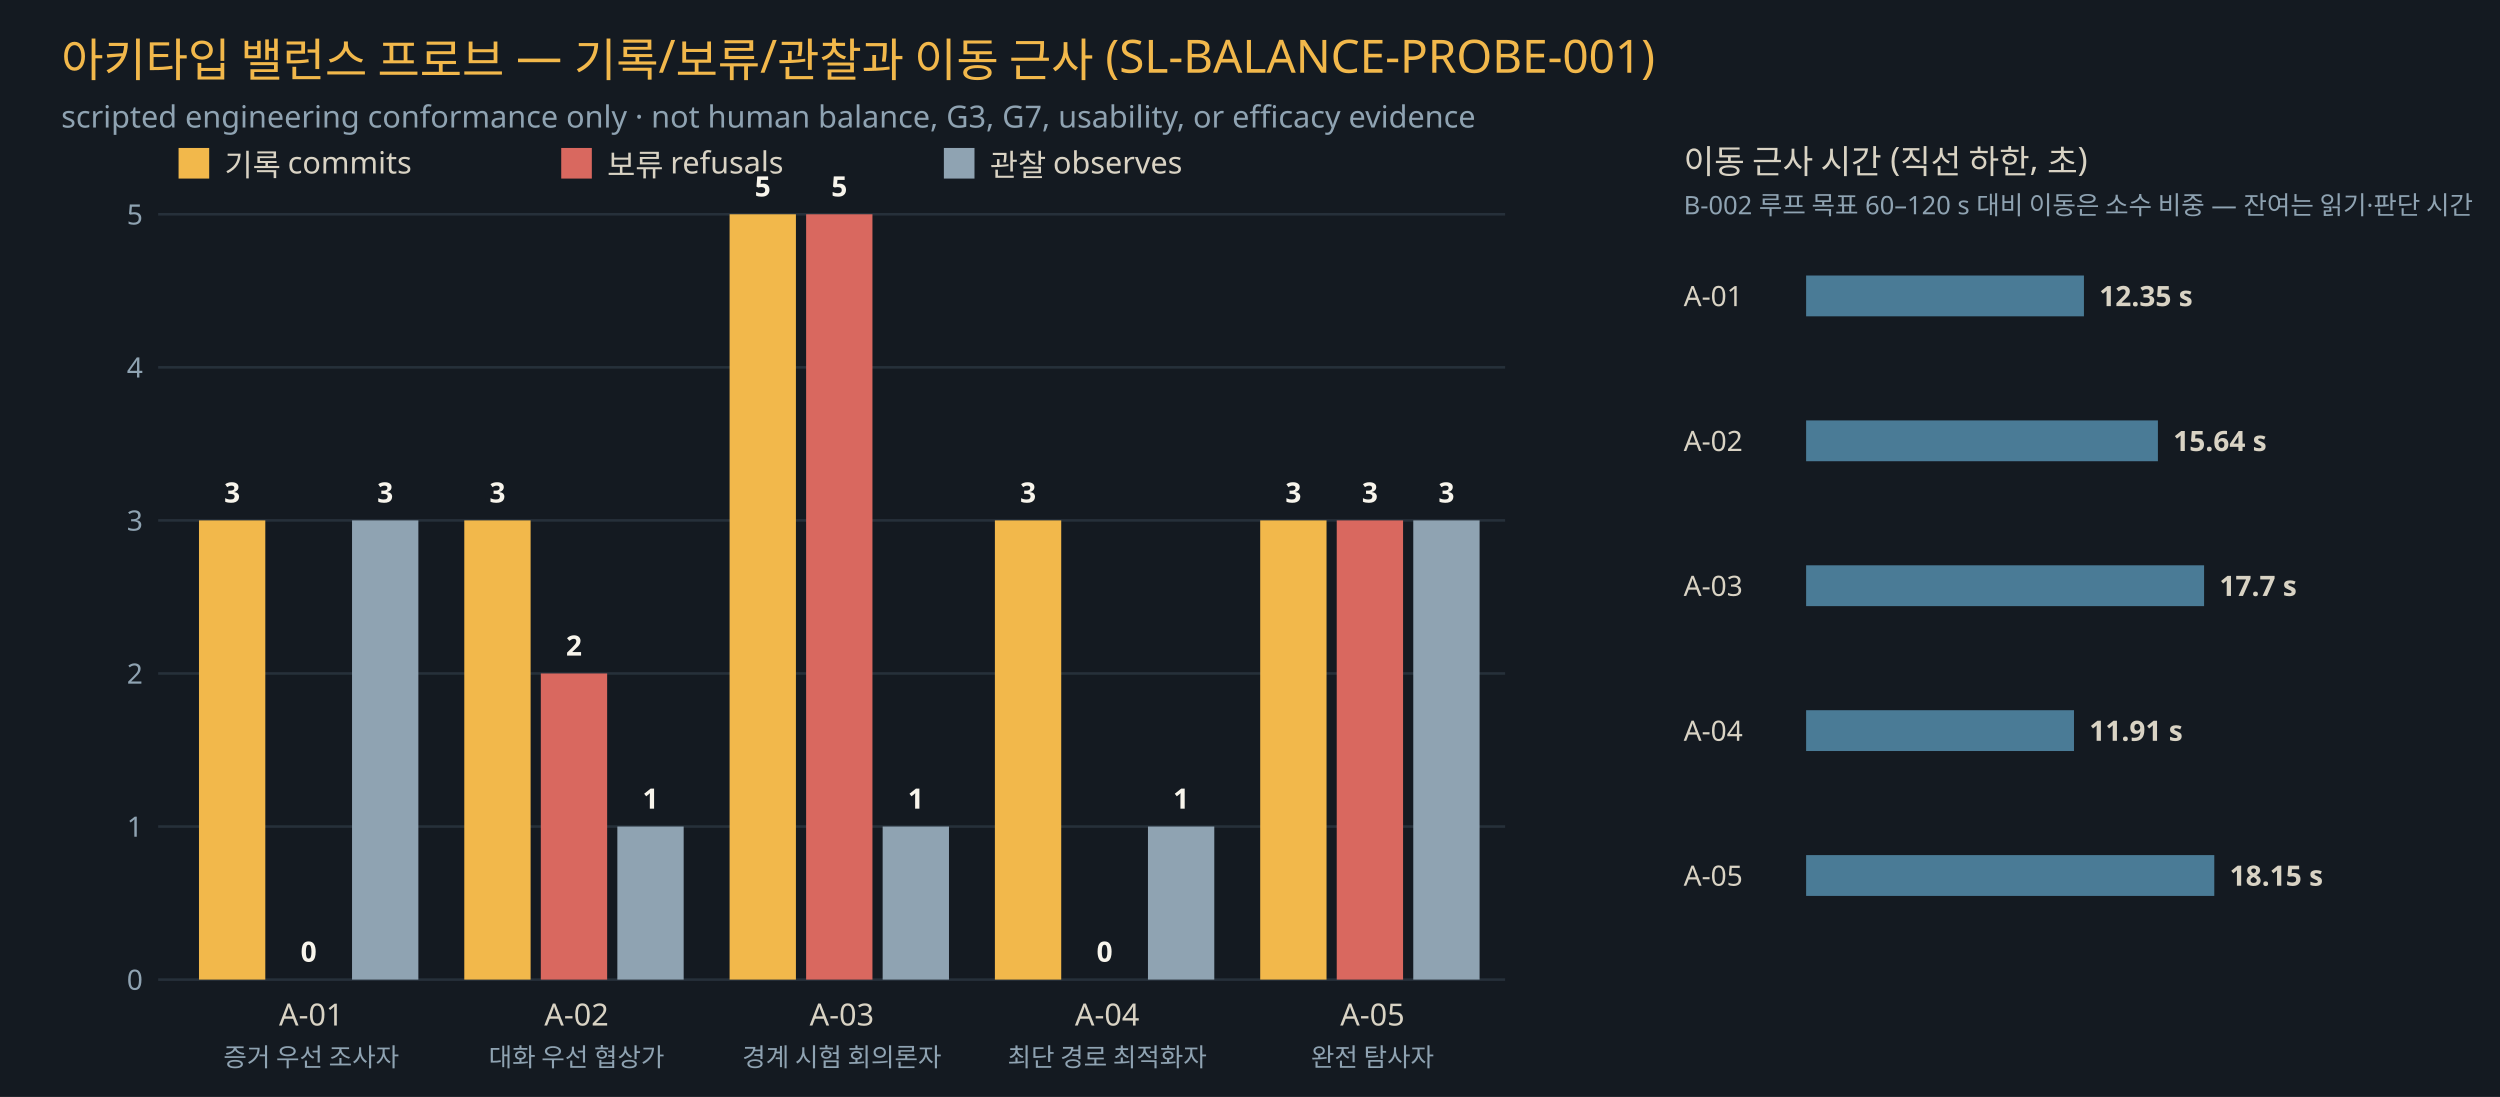
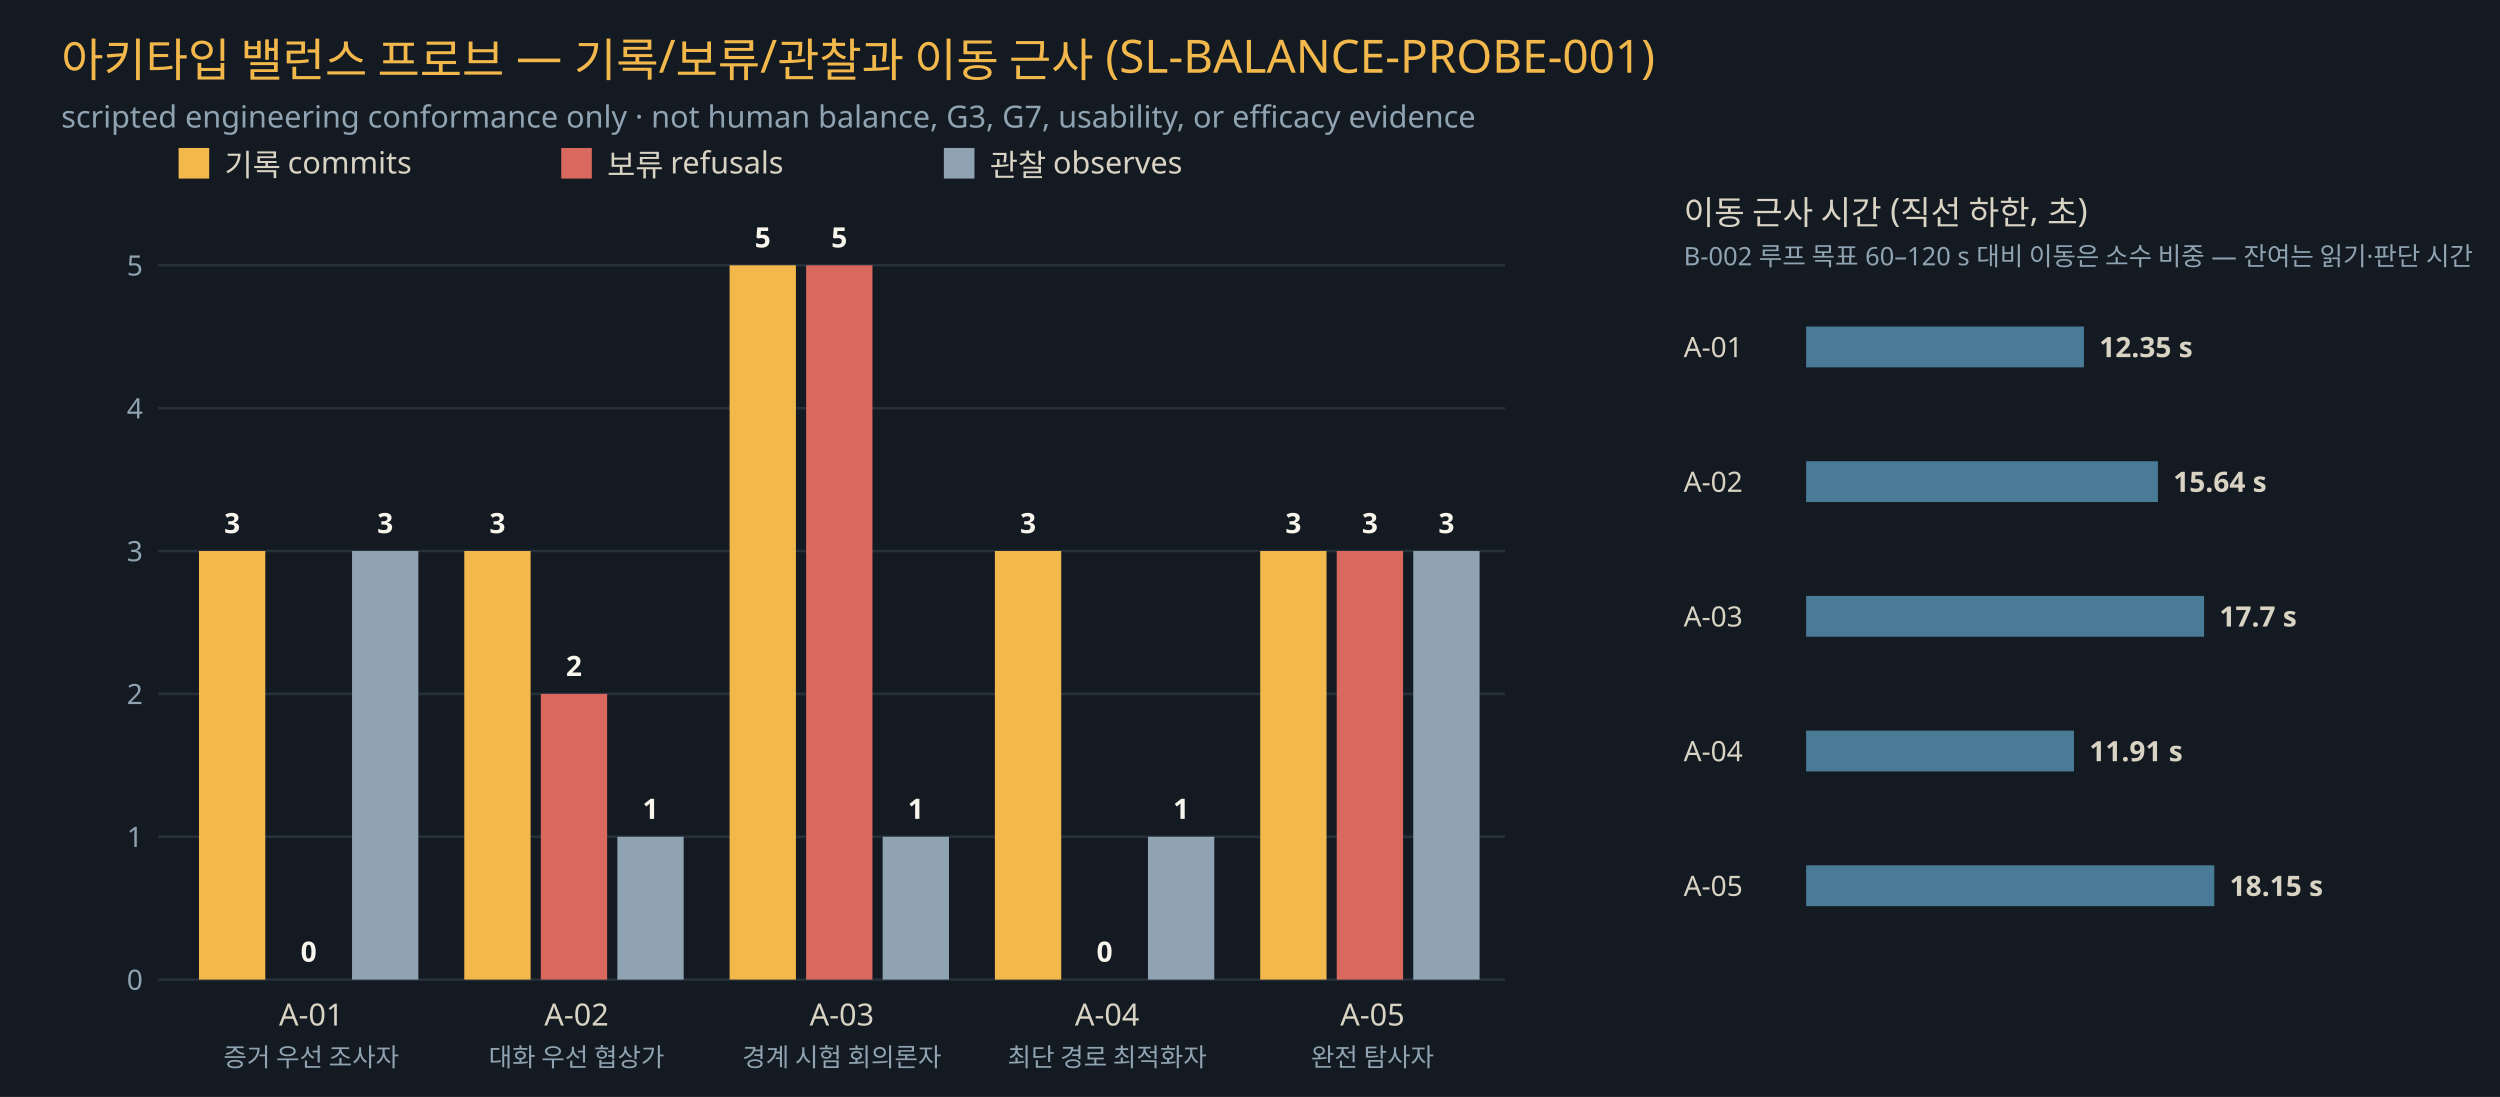
<svg xmlns="http://www.w3.org/2000/svg" width="980" height="430" viewBox="0 0 980 430" role="img" aria-labelledby="svg-title svg-desc" font-family="sans-serif">
  <rect width="980" height="430" fill="#141A21" />
  <text x="24" y="30" fill="#F2B84B" font-size="18">아키타입 밸런스 프로브 — 기록/보류/관찰과 이동 근사 (SL-BALANCE-PROBE-001)</text>
  <text x="24" y="50" fill="#8FA3B2" font-size="12">scripted engineering conformance only · not human balance, G3, G7, usability, or efficacy evidence</text>
  <rect x="70" y="58" width="12" height="12" fill="#F2B84B" />
  <text x="88" y="69" fill="#D9D3C4" font-size="12">기록 commits</text>
  <rect x="220" y="58" width="12" height="12" fill="#D9685F" />
  <text x="238" y="69" fill="#D9D3C4" font-size="12">보류 refusals</text>
  <rect x="370" y="58" width="12" height="12" fill="#8FA3B2" />
  <text x="388" y="69" fill="#D9D3C4" font-size="12">관찰 observes</text>
  <line class="grid-line" x1="62" y1="384.0" x2="590" y2="384.0" stroke="#26303A" stroke-width="1" />
  <text x="56" y="388.0" fill="#8FA3B2" font-size="11" text-anchor="end">0</text>
-   <line class="grid-line" x1="62" y1="324.0" x2="590" y2="324.0" stroke="#26303A" stroke-width="1" />
-   <text x="56" y="328.0" fill="#8FA3B2" font-size="11" text-anchor="end">1</text>
-   <line class="grid-line" x1="62" y1="264.0" x2="590" y2="264.0" stroke="#26303A" stroke-width="1" />
-   <text x="56" y="268.0" fill="#8FA3B2" font-size="11" text-anchor="end">2</text>
-   <line class="grid-line" x1="62" y1="204.0" x2="590" y2="204.0" stroke="#26303A" stroke-width="1" />
-   <text x="56" y="208.0" fill="#8FA3B2" font-size="11" text-anchor="end">3</text>
-   <line class="grid-line" x1="62" y1="144.0" x2="590" y2="144.0" stroke="#26303A" stroke-width="1" />
-   <text x="56" y="148.0" fill="#8FA3B2" font-size="11" text-anchor="end">4</text>
-   <line class="grid-line" x1="62" y1="84.0" x2="590" y2="84.0" stroke="#26303A" stroke-width="1" />
-   <text x="56" y="88.0" fill="#8FA3B2" font-size="11" text-anchor="end">5</text>
-   <rect x="78.0" y="204.0" width="26" height="180.0" fill="#F2B84B" />
-   <text class="bar-value" x="91.0" y="197.0" fill="#F8F5EC" font-size="11" font-weight="700" text-anchor="middle" paint-order="stroke" stroke="#141A21" stroke-width="4" stroke-linejoin="round">3</text>
+   <line class="grid-line" x1="62" y1="328.0" x2="590" y2="328.0" stroke="#26303A" stroke-width="1" />
+   <text x="56" y="332.0" fill="#8FA3B2" font-size="11" text-anchor="end">1</text>
+   <line class="grid-line" x1="62" y1="272.0" x2="590" y2="272.0" stroke="#26303A" stroke-width="1" />
+   <text x="56" y="276.0" fill="#8FA3B2" font-size="11" text-anchor="end">2</text>
+   <line class="grid-line" x1="62" y1="216.0" x2="590" y2="216.0" stroke="#26303A" stroke-width="1" />
+   <text x="56" y="220.0" fill="#8FA3B2" font-size="11" text-anchor="end">3</text>
+   <line class="grid-line" x1="62" y1="160.0" x2="590" y2="160.0" stroke="#26303A" stroke-width="1" />
+   <text x="56" y="164.0" fill="#8FA3B2" font-size="11" text-anchor="end">4</text>
+   <line class="grid-line" x1="62" y1="104.0" x2="590" y2="104.0" stroke="#26303A" stroke-width="1" />
+   <text x="56" y="108.0" fill="#8FA3B2" font-size="11" text-anchor="end">5</text>
+   <rect x="78.0" y="216.0" width="26" height="168.0" fill="#F2B84B" />
+   <text class="bar-value" x="91.0" y="209.0" fill="#F8F5EC" font-size="11" font-weight="700" text-anchor="middle" paint-order="stroke" stroke="#141A21" stroke-width="4" stroke-linejoin="round">3</text>
  <rect x="108.0" y="384.0" width="26" height="0.0" fill="#D9685F" />
  <text class="bar-value" x="121.0" y="377.0" fill="#F8F5EC" font-size="11" font-weight="700" text-anchor="middle" paint-order="stroke" stroke="#141A21" stroke-width="4" stroke-linejoin="round">0</text>
-   <rect x="138.0" y="204.0" width="26" height="180.0" fill="#8FA3B2" />
-   <text class="bar-value" x="151.0" y="197.0" fill="#F8F5EC" font-size="11" font-weight="700" text-anchor="middle" paint-order="stroke" stroke="#141A21" stroke-width="4" stroke-linejoin="round">3</text>
+   <rect x="138.0" y="216.0" width="26" height="168.0" fill="#8FA3B2" />
+   <text class="bar-value" x="151.0" y="209.0" fill="#F8F5EC" font-size="11" font-weight="700" text-anchor="middle" paint-order="stroke" stroke="#141A21" stroke-width="4" stroke-linejoin="round">3</text>
  <text x="122.0" y="402" fill="#D9D3C4" font-size="12" text-anchor="middle">A-01</text>
  <text x="122.0" y="418" fill="#8FA3B2" font-size="10" text-anchor="middle">증거 우선 조사자</text>
-   <rect x="182.0" y="204.0" width="26" height="180.0" fill="#F2B84B" />
-   <text class="bar-value" x="195.0" y="197.0" fill="#F8F5EC" font-size="11" font-weight="700" text-anchor="middle" paint-order="stroke" stroke="#141A21" stroke-width="4" stroke-linejoin="round">3</text>
-   <rect x="212.0" y="264.0" width="26" height="120.0" fill="#D9685F" />
-   <text class="bar-value" x="225.0" y="257.0" fill="#F8F5EC" font-size="11" font-weight="700" text-anchor="middle" paint-order="stroke" stroke="#141A21" stroke-width="4" stroke-linejoin="round">2</text>
-   <rect x="242.0" y="324.0" width="26" height="60.0" fill="#8FA3B2" />
-   <text class="bar-value" x="255.0" y="317.0" fill="#F8F5EC" font-size="11" font-weight="700" text-anchor="middle" paint-order="stroke" stroke="#141A21" stroke-width="4" stroke-linejoin="round">1</text>
+   <rect x="182.0" y="216.0" width="26" height="168.0" fill="#F2B84B" />
+   <text class="bar-value" x="195.0" y="209.0" fill="#F8F5EC" font-size="11" font-weight="700" text-anchor="middle" paint-order="stroke" stroke="#141A21" stroke-width="4" stroke-linejoin="round">3</text>
+   <rect x="212.0" y="272.0" width="26" height="112.0" fill="#D9685F" />
+   <text class="bar-value" x="225.0" y="265.0" fill="#F8F5EC" font-size="11" font-weight="700" text-anchor="middle" paint-order="stroke" stroke="#141A21" stroke-width="4" stroke-linejoin="round">2</text>
+   <rect x="242.0" y="328.0" width="26" height="56.0" fill="#8FA3B2" />
+   <text class="bar-value" x="255.0" y="321.0" fill="#F8F5EC" font-size="11" font-weight="700" text-anchor="middle" paint-order="stroke" stroke="#141A21" stroke-width="4" stroke-linejoin="round">1</text>
  <text x="226.0" y="402" fill="#D9D3C4" font-size="12" text-anchor="middle">A-02</text>
  <text x="226.0" y="418" fill="#8FA3B2" font-size="10" text-anchor="middle">대화 우선 협상가</text>
-   <rect x="286.0" y="84.0" width="26" height="300.0" fill="#F2B84B" />
-   <text class="bar-value" x="299.0" y="77.0" fill="#F8F5EC" font-size="11" font-weight="700" text-anchor="middle" paint-order="stroke" stroke="#141A21" stroke-width="4" stroke-linejoin="round">5</text>
-   <rect x="316.0" y="84.0" width="26" height="300.0" fill="#D9685F" />
-   <text class="bar-value" x="329.0" y="77.0" fill="#F8F5EC" font-size="11" font-weight="700" text-anchor="middle" paint-order="stroke" stroke="#141A21" stroke-width="4" stroke-linejoin="round">5</text>
-   <rect x="346.0" y="324.0" width="26" height="60.0" fill="#8FA3B2" />
-   <text class="bar-value" x="359.0" y="317.0" fill="#F8F5EC" font-size="11" font-weight="700" text-anchor="middle" paint-order="stroke" stroke="#141A21" stroke-width="4" stroke-linejoin="round">1</text>
+   <rect x="286.0" y="104.0" width="26" height="280.0" fill="#F2B84B" />
+   <text class="bar-value" x="299.0" y="97.0" fill="#F8F5EC" font-size="11" font-weight="700" text-anchor="middle" paint-order="stroke" stroke="#141A21" stroke-width="4" stroke-linejoin="round">5</text>
+   <rect x="316.0" y="104.0" width="26" height="280.0" fill="#D9685F" />
+   <text class="bar-value" x="329.0" y="97.0" fill="#F8F5EC" font-size="11" font-weight="700" text-anchor="middle" paint-order="stroke" stroke="#141A21" stroke-width="4" stroke-linejoin="round">5</text>
+   <rect x="346.0" y="328.0" width="26" height="56.0" fill="#8FA3B2" />
+   <text class="bar-value" x="359.0" y="321.0" fill="#F8F5EC" font-size="11" font-weight="700" text-anchor="middle" paint-order="stroke" stroke="#141A21" stroke-width="4" stroke-linejoin="round">1</text>
  <text x="330.0" y="402" fill="#D9D3C4" font-size="12" text-anchor="middle">A-03</text>
  <text x="330.0" y="418" fill="#8FA3B2" font-size="10" text-anchor="middle">경계 시험 회의론자</text>
-   <rect x="390.0" y="204.0" width="26" height="180.0" fill="#F2B84B" />
-   <text class="bar-value" x="403.0" y="197.0" fill="#F8F5EC" font-size="11" font-weight="700" text-anchor="middle" paint-order="stroke" stroke="#141A21" stroke-width="4" stroke-linejoin="round">3</text>
+   <rect x="390.0" y="216.0" width="26" height="168.0" fill="#F2B84B" />
+   <text class="bar-value" x="403.0" y="209.0" fill="#F8F5EC" font-size="11" font-weight="700" text-anchor="middle" paint-order="stroke" stroke="#141A21" stroke-width="4" stroke-linejoin="round">3</text>
  <rect x="420.0" y="384.0" width="26" height="0.0" fill="#D9685F" />
  <text class="bar-value" x="433.0" y="377.0" fill="#F8F5EC" font-size="11" font-weight="700" text-anchor="middle" paint-order="stroke" stroke="#141A21" stroke-width="4" stroke-linejoin="round">0</text>
-   <rect x="450.0" y="324.0" width="26" height="60.0" fill="#8FA3B2" />
-   <text class="bar-value" x="463.0" y="317.0" fill="#F8F5EC" font-size="11" font-weight="700" text-anchor="middle" paint-order="stroke" stroke="#141A21" stroke-width="4" stroke-linejoin="round">1</text>
+   <rect x="450.0" y="328.0" width="26" height="56.0" fill="#8FA3B2" />
+   <text class="bar-value" x="463.0" y="321.0" fill="#F8F5EC" font-size="11" font-weight="700" text-anchor="middle" paint-order="stroke" stroke="#141A21" stroke-width="4" stroke-linejoin="round">1</text>
  <text x="434.0" y="402" fill="#D9D3C4" font-size="12" text-anchor="middle">A-04</text>
  <text x="434.0" y="418" fill="#8FA3B2" font-size="10" text-anchor="middle">최단 경로 최적화자</text>
-   <rect x="494.0" y="204.0" width="26" height="180.0" fill="#F2B84B" />
-   <text class="bar-value" x="507.0" y="197.0" fill="#F8F5EC" font-size="11" font-weight="700" text-anchor="middle" paint-order="stroke" stroke="#141A21" stroke-width="4" stroke-linejoin="round">3</text>
-   <rect x="524.0" y="204.0" width="26" height="180.0" fill="#D9685F" />
-   <text class="bar-value" x="537.0" y="197.0" fill="#F8F5EC" font-size="11" font-weight="700" text-anchor="middle" paint-order="stroke" stroke="#141A21" stroke-width="4" stroke-linejoin="round">3</text>
-   <rect x="554.0" y="204.0" width="26" height="180.0" fill="#8FA3B2" />
-   <text class="bar-value" x="567.0" y="197.0" fill="#F8F5EC" font-size="11" font-weight="700" text-anchor="middle" paint-order="stroke" stroke="#141A21" stroke-width="4" stroke-linejoin="round">3</text>
+   <rect x="494.0" y="216.0" width="26" height="168.0" fill="#F2B84B" />
+   <text class="bar-value" x="507.0" y="209.0" fill="#F8F5EC" font-size="11" font-weight="700" text-anchor="middle" paint-order="stroke" stroke="#141A21" stroke-width="4" stroke-linejoin="round">3</text>
+   <rect x="524.0" y="216.0" width="26" height="168.0" fill="#D9685F" />
+   <text class="bar-value" x="537.0" y="209.0" fill="#F8F5EC" font-size="11" font-weight="700" text-anchor="middle" paint-order="stroke" stroke="#141A21" stroke-width="4" stroke-linejoin="round">3</text>
+   <rect x="554.0" y="216.0" width="26" height="168.0" fill="#8FA3B2" />
+   <text class="bar-value" x="567.0" y="209.0" fill="#F8F5EC" font-size="11" font-weight="700" text-anchor="middle" paint-order="stroke" stroke="#141A21" stroke-width="4" stroke-linejoin="round">3</text>
  <text x="538.0" y="402" fill="#D9D3C4" font-size="12" text-anchor="middle">A-05</text>
  <text x="538.0" y="418" fill="#8FA3B2" font-size="10" text-anchor="middle">완전 탐사자</text>
-   <text x="660" y="68" fill="#D9D3C4" font-size="13">이동 근사 시간 (직선 하한, 초)</text>
-   <text x="660" y="84" fill="#8FA3B2" font-size="10">B-002 루프 목표 60–120 s 대비 이동은 소수 비중 — 잔여는 읽기·판단 시간</text>
-   <text x="660" y="120.0" fill="#D9D3C4" font-size="11">A-01</text>
-   <rect x="708" y="108.0" width="108.9" height="16" fill="#4A7B96" />
-   <text class="bar-value" x="822.9" y="120.0" fill="#D9D3C4" font-size="11" font-weight="700" paint-order="stroke" stroke="#141A21" stroke-width="3" stroke-linejoin="round">12.35 s</text>
-   <text x="660" y="176.8" fill="#D9D3C4" font-size="11">A-02</text>
-   <rect x="708" y="164.8" width="137.9" height="16" fill="#4A7B96" />
-   <text class="bar-value" x="851.9" y="176.8" fill="#D9D3C4" font-size="11" font-weight="700" paint-order="stroke" stroke="#141A21" stroke-width="3" stroke-linejoin="round">15.64 s</text>
-   <text x="660" y="233.6" fill="#D9D3C4" font-size="11">A-03</text>
-   <rect x="708" y="221.6" width="156.0" height="16" fill="#4A7B96" />
-   <text class="bar-value" x="870.0" y="233.6" fill="#D9D3C4" font-size="11" font-weight="700" paint-order="stroke" stroke="#141A21" stroke-width="3" stroke-linejoin="round">17.7 s</text>
-   <text x="660" y="290.4" fill="#D9D3C4" font-size="11">A-04</text>
-   <rect x="708" y="278.4" width="105.0" height="16" fill="#4A7B96" />
-   <text class="bar-value" x="819.0" y="290.4" fill="#D9D3C4" font-size="11" font-weight="700" paint-order="stroke" stroke="#141A21" stroke-width="3" stroke-linejoin="round">11.91 s</text>
-   <text x="660" y="347.2" fill="#D9D3C4" font-size="11">A-05</text>
-   <rect x="708" y="335.2" width="160.0" height="16" fill="#4A7B96" />
-   <text class="bar-value" x="874.0" y="347.2" fill="#D9D3C4" font-size="11" font-weight="700" paint-order="stroke" stroke="#141A21" stroke-width="3" stroke-linejoin="round">18.15 s</text>
+   <text x="660" y="88" fill="#D9D3C4" font-size="13">이동 근사 시간 (직선 하한, 초)</text>
+   <text x="660" y="104" fill="#8FA3B2" font-size="10">B-002 루프 목표 60–120 s 대비 이동은 소수 비중 — 잔여는 읽기·판단 시간</text>
+   <text x="660" y="140.0" fill="#D9D3C4" font-size="11">A-01</text>
+   <rect x="708" y="128.0" width="108.9" height="16" fill="#4A7B96" />
+   <text class="bar-value" x="822.9" y="140.0" fill="#D9D3C4" font-size="11" font-weight="700" paint-order="stroke" stroke="#141A21" stroke-width="3" stroke-linejoin="round">12.35 s</text>
+   <text x="660" y="192.8" fill="#D9D3C4" font-size="11">A-02</text>
+   <rect x="708" y="180.8" width="137.9" height="16" fill="#4A7B96" />
+   <text class="bar-value" x="851.9" y="192.8" fill="#D9D3C4" font-size="11" font-weight="700" paint-order="stroke" stroke="#141A21" stroke-width="3" stroke-linejoin="round">15.64 s</text>
+   <text x="660" y="245.6" fill="#D9D3C4" font-size="11">A-03</text>
+   <rect x="708" y="233.6" width="156.0" height="16" fill="#4A7B96" />
+   <text class="bar-value" x="870.0" y="245.6" fill="#D9D3C4" font-size="11" font-weight="700" paint-order="stroke" stroke="#141A21" stroke-width="3" stroke-linejoin="round">17.7 s</text>
+   <text x="660" y="298.4" fill="#D9D3C4" font-size="11">A-04</text>
+   <rect x="708" y="286.4" width="105.0" height="16" fill="#4A7B96" />
+   <text class="bar-value" x="819.0" y="298.4" fill="#D9D3C4" font-size="11" font-weight="700" paint-order="stroke" stroke="#141A21" stroke-width="3" stroke-linejoin="round">11.91 s</text>
+   <text x="660" y="351.2" fill="#D9D3C4" font-size="11">A-05</text>
+   <rect x="708" y="339.2" width="160.0" height="16" fill="#4A7B96" />
+   <text class="bar-value" x="874.0" y="351.2" fill="#D9D3C4" font-size="11" font-weight="700" paint-order="stroke" stroke="#141A21" stroke-width="3" stroke-linejoin="round">18.15 s</text>
</svg>
